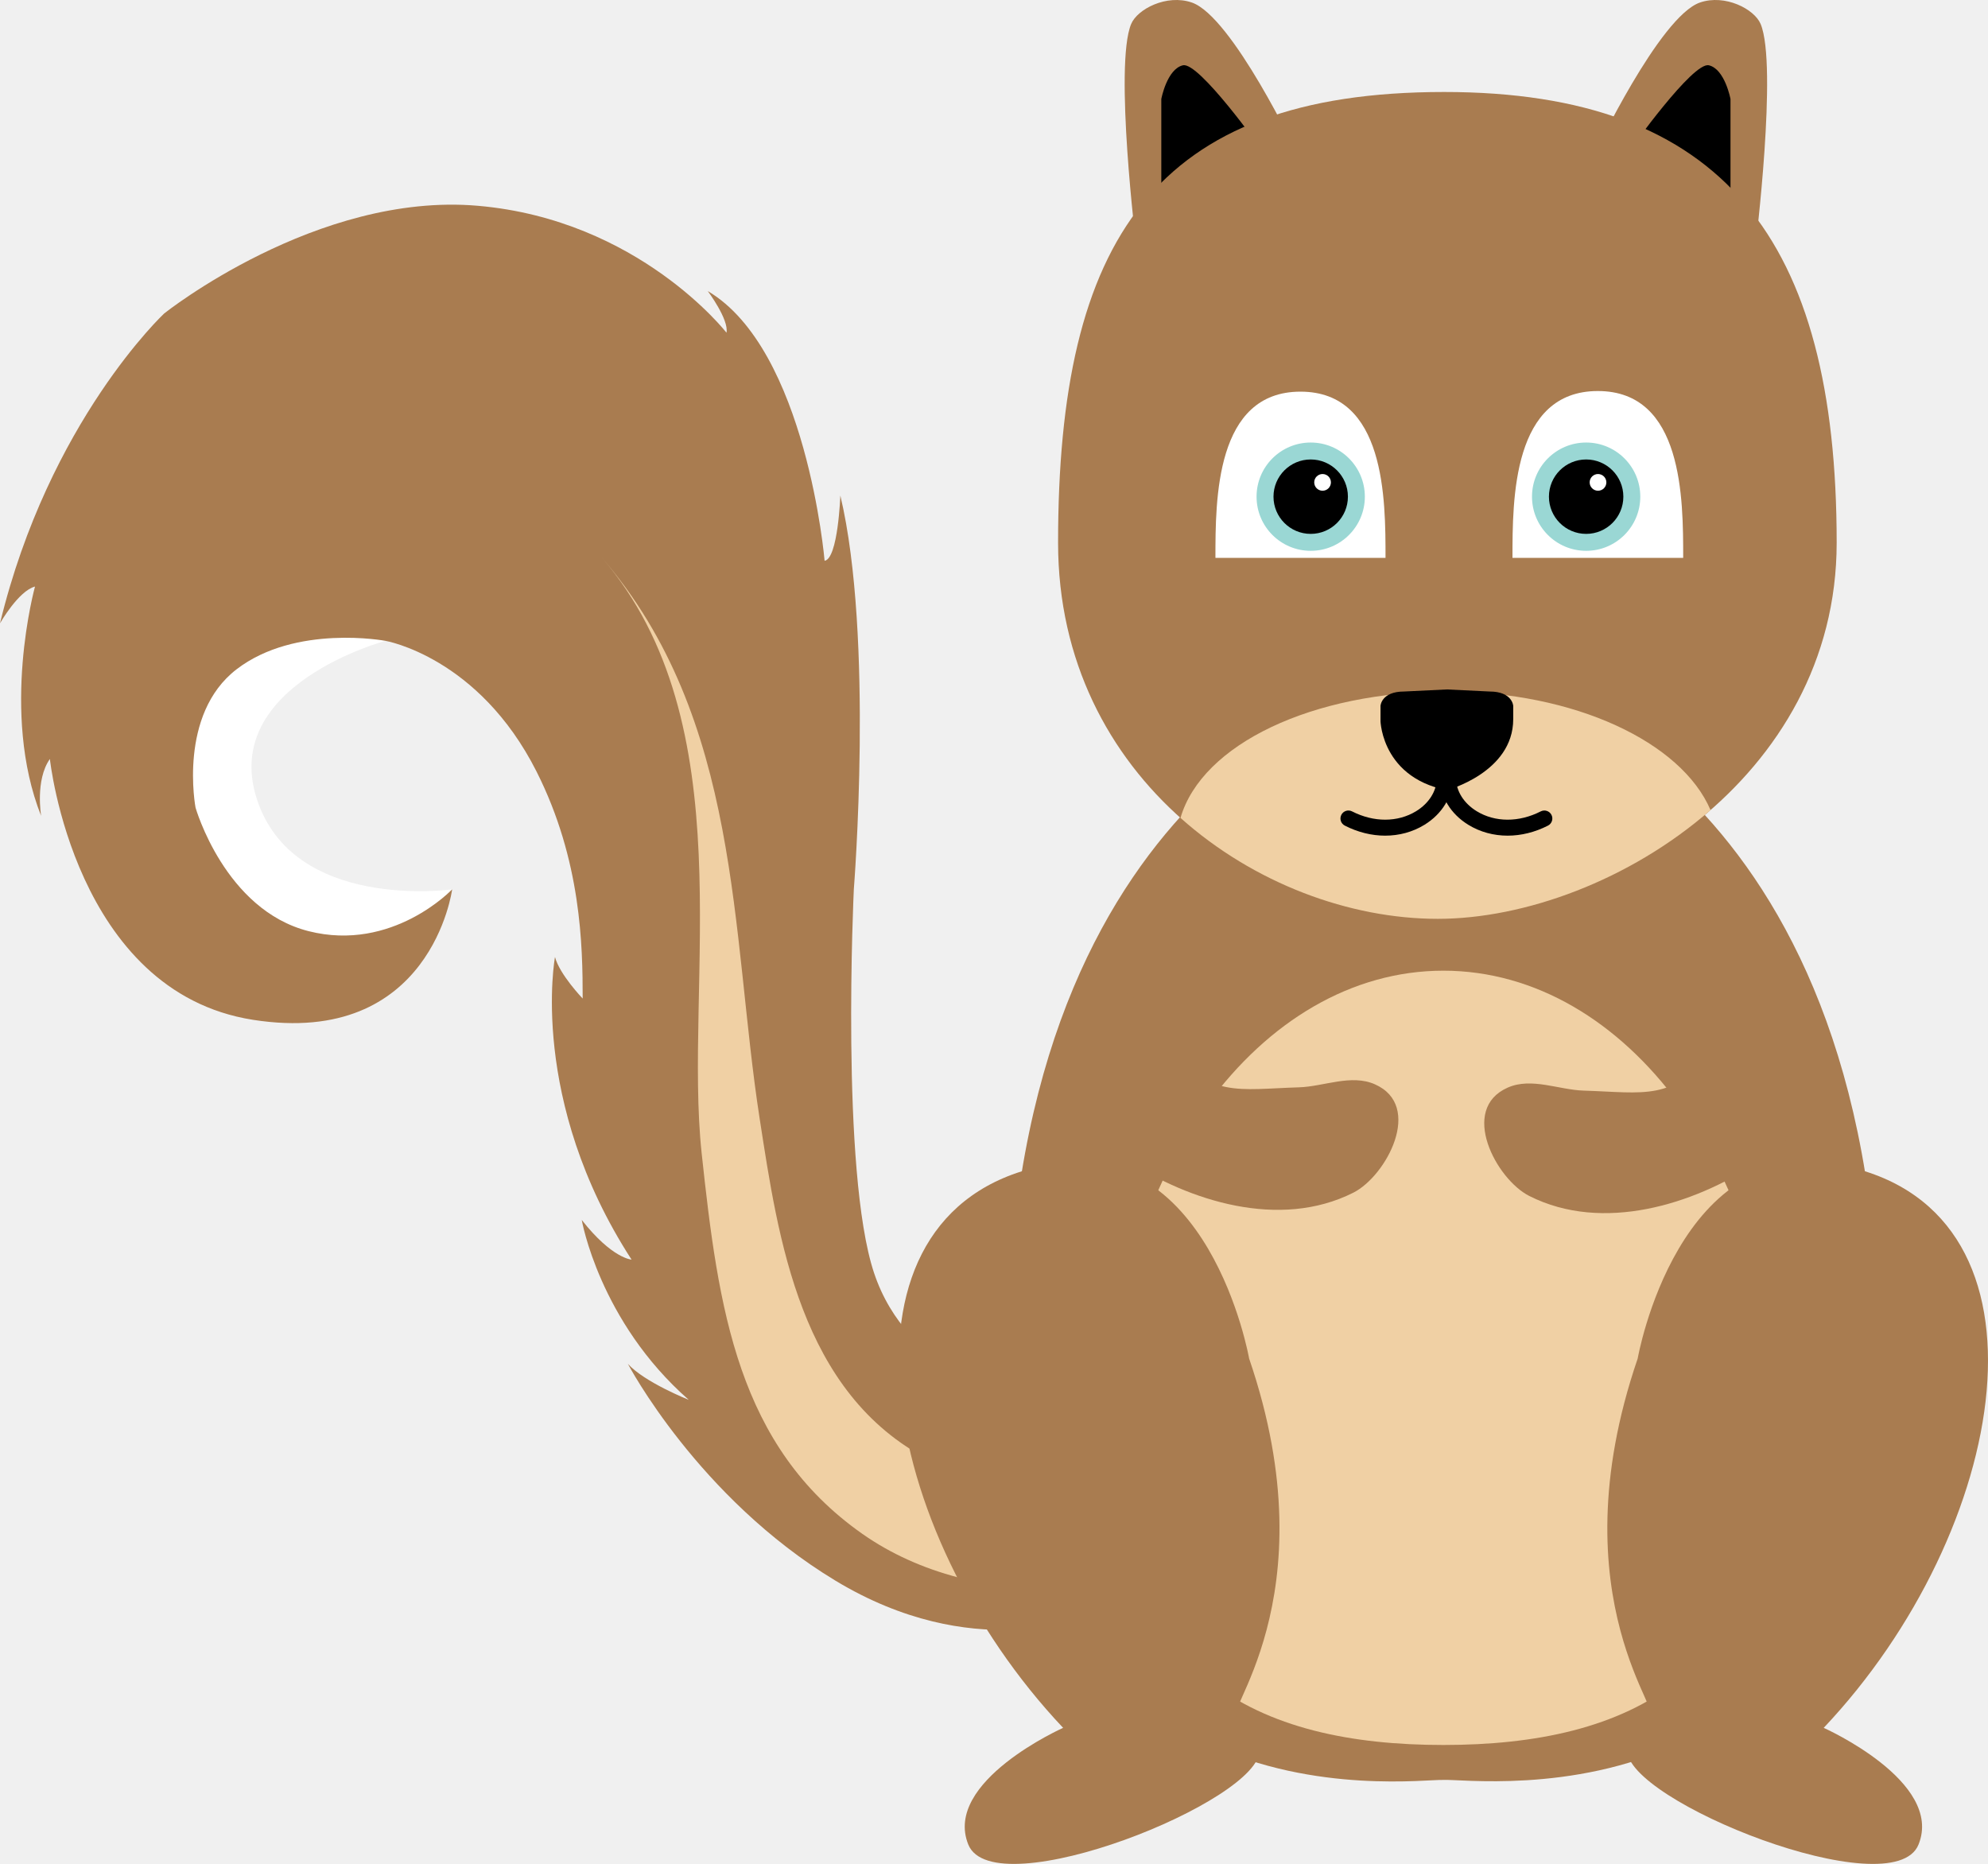
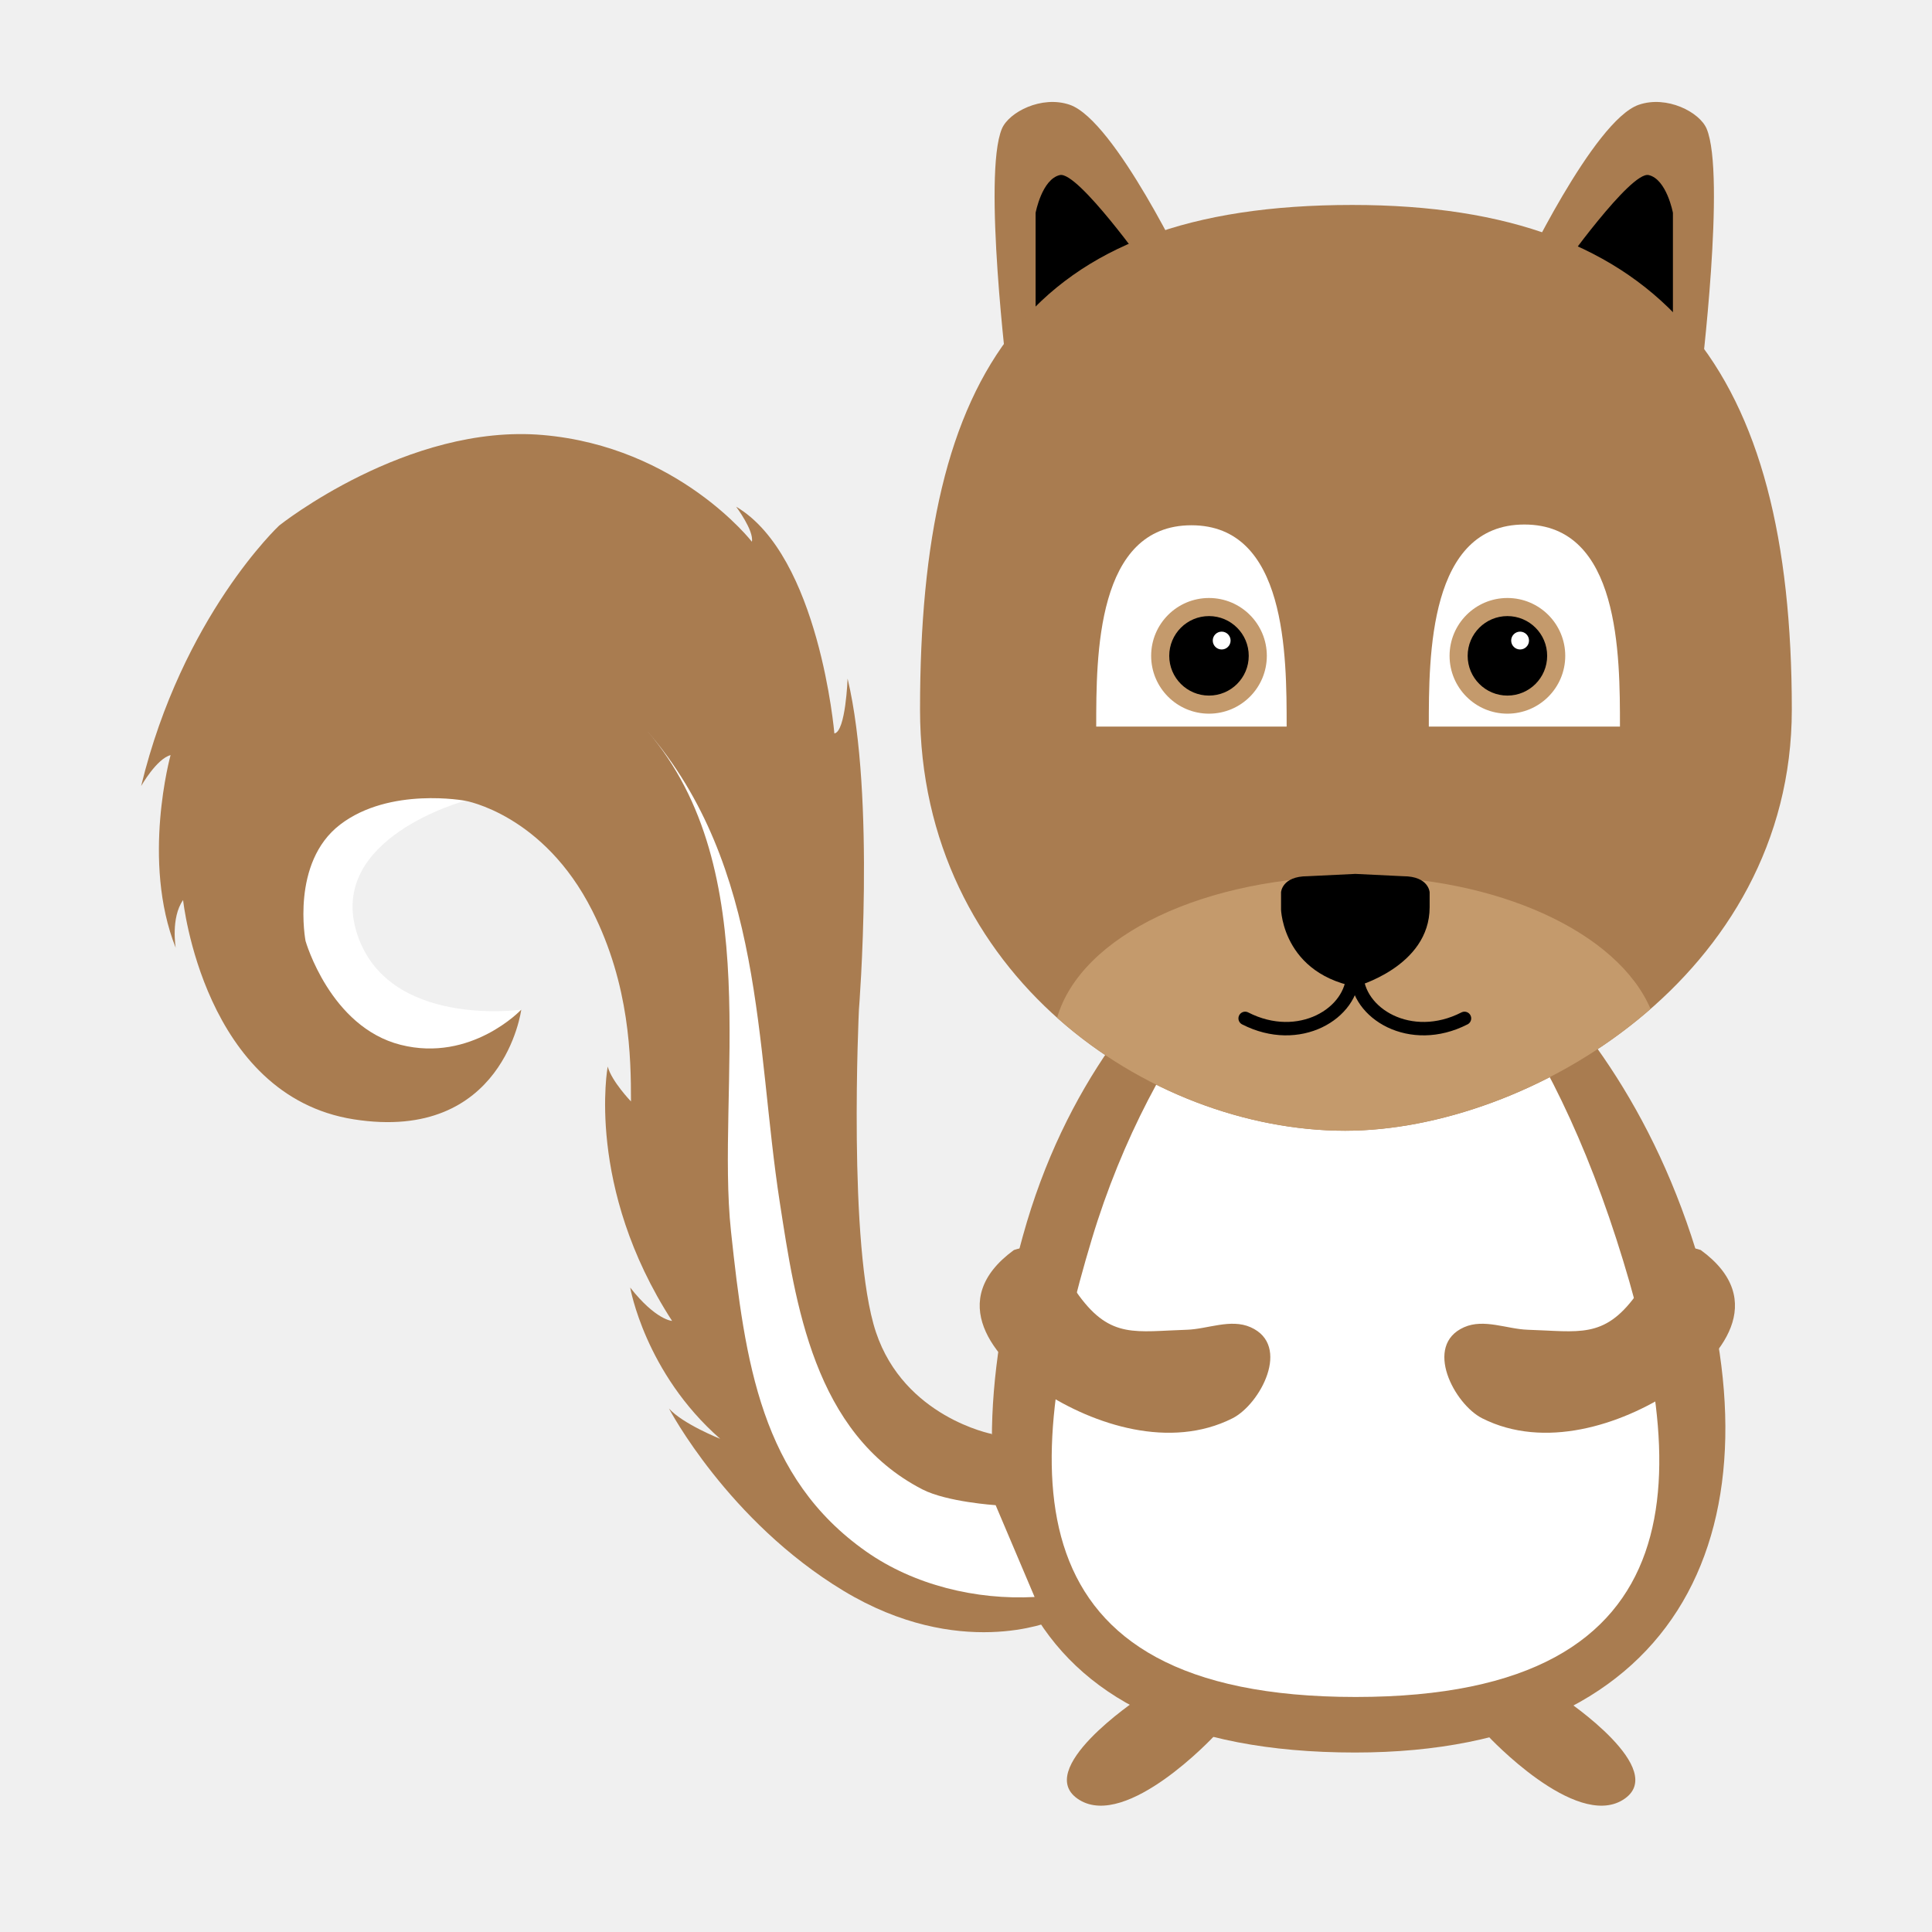
- <svg xmlns="http://www.w3.org/2000/svg" version="1.1" id="Layer_1" x="0px" y="0px" width="153.769px" height="144.168px" viewBox="0 0 153.769 144.168" enable-background="new 0 0 153.769 144.168" xml:space="preserve">
+ <svg xmlns="http://www.w3.org/2000/svg" version="1.1" id="Layer_1" x="0px" y="0px" width="576px" height="576px" viewBox="0 0 576 576" enable-background="new 0 0 576 576" xml:space="preserve">
+   <path fill="#A97C50" d="M504.239,368.486c28.309,85.52-1.745,154.005-100.235,154.005c-103.632,0-123.071-67.183-99.048-154.005  c24.976-90.263,99.295-115.795,99.295-115.795S474.36,278.223,504.239,368.486z" />
+   <path fill="#FFFFFF" d="M481.898,369.42c21.711,67.255,27.123,136.51-77.728,136.51s-99.028-68.837-78.659-136.51  c18.014-59.849,56.409-103.508,78.59-104.631C425.226,263.719,459.203,299.112,481.898,369.42z" />
+   <path fill="#A97C50" d="M300.435,112.845c0,0-7.489-60.69-1.742-74.446c2.076-4.97,11.862-10.041,20.237-7.163  c13.52,4.648,35.281,50.68,35.281,50.68L300.435,112.845z" />
+   <path d="M308.753,100.479V63.45c0,0,1.864-10.002,7.221-11.256c5.357-1.254,26.176,28.078,26.176,28.078L308.753,100.479z" />
+   <path fill="#A97C50" d="M507.077,112.845c0,0,7.489-60.69,1.742-74.446c-2.076-4.97-11.862-10.041-20.237-7.163  c-13.52,4.648-35.281,50.68-35.281,50.68L507.077,112.845z" />
+   <path d="M498.759,100.479V63.45c0,0-1.864-10.002-7.22-11.256c-5.357-1.254-26.176,28.078-26.176,28.078L498.759,100.479z" />
+   <path fill="#A97C50" d="M534.205,211.564c0,79.197-78.133,125.552-133.168,125.552c-58.192,0-126.741-46.355-126.741-125.552  c0-101.071,32.034-150.46,128.857-150.46C496.468,61.104,534.205,110.493,534.205,211.564z" />
  <g>
-     <path fill="#A97C50" d="M145.321,101.766c-1.41-42.034-28.492-48.69-28.492-48.69h-5.053h-0.261h-5.052   c0,0-27.082,6.657-28.493,48.69c-1.361,40.562,31.352,35.788,33.676,35.906C113.986,137.505,146.682,142.328,145.321,101.766z" />
-     <path fill="#F0D0A4" d="M137.419,110.296c0,19.448-11.54,24.672-25.774,24.672c-14.235,0-25.773-5.224-25.773-24.672   c0-19.45,11.538-35.217,25.773-35.217C125.879,75.079,137.419,90.846,137.419,110.296z" />
-     <path fill="#C49A6C" d="M83.98,70.626" />
-     <path fill="#C49A6C" d="M83.838,71.519" />
-     <path fill="#C49A6C" d="M83.909,70.999" />
-     <path fill="#A97C50" d="M84.57,76.767c-6.317,4.609-1.902,10.021,2.59,12.968c4.804,3.151,11.811,5.392,17.516,2.515   c2.563-1.292,5.444-6.711,1.672-8.382c-1.835-0.813-3.957,0.173-5.866,0.232c-4.696,0.145-6.989,0.853-9.917-3.132   C89.067,78.93,87.944,75.606,84.57,76.767z" />
-     <path fill="#FFFFFF" d="M34.974,68.789c0,0-12.331,1.745-15.123-7.036s9.965-12.188,9.965-12.188l-5.524-8.625L9.046,54.935   l4.293,15.314l7.993,4.885l7.993-0.888L34.974,68.789z" />
-     <path fill="#A97C50" d="M78.277,107.828c0,0-8.064-1.553-10.671-9.373s-1.564-29.666-1.564-29.666s1.564-19.514-1.043-30.462   c0,0-0.174,4.882-1.217,5.048c0,0-1.39-16.344-9.037-20.862c0,0,1.65,2.206,1.447,3.221c0,0-6.77-8.734-19.227-9.817   s-24.264,8.327-24.264,8.327S3.791,32.572,0,48.211c0,0,1.422-2.505,2.708-2.844c0,0-2.708,9.749,0.474,17.738   c0,0-0.474-2.776,0.677-4.401c0,0,1.896,18.008,15.707,20.175c13.811,2.166,15.407-10.09,15.407-10.09s-4.604,4.875-11.098,3.234   c-6.493-1.641-8.75-9.557-8.75-9.557s-1.382-7.211,3.185-10.707s11.505-2.192,11.505-2.192s7.205,1.233,11.686,10.11   c3.467,6.869,3.568,13.489,3.568,17.556c0,0-1.784-1.855-2.141-3.211c0,0-2.069,11.06,5.922,23.404c0,0-1.499-0.071-3.853-3.068   c0,0,1.356,7.849,8.277,13.914c0,0-3.425-1.358-4.709-2.784c0,0,5.423,10.348,16.055,16.77s19.158,2.783,19.158,2.783   L78.277,107.828z" />
-     <path fill="#F0D0A4" d="M46.538,43.113c11.101,12.865,6.333,33.019,7.732,46.065c1.299,12.111,2.779,22.676,12.433,29.462   c4.416,3.104,10.136,4.474,15.5,4.186c-1.194-2.815-2.388-5.631-3.583-8.446c0,0-4.492-0.294-6.741-1.454   c-10.01-5.161-11.68-17.126-13.123-26.421C56.528,72.13,57.353,55.646,46.538,43.113z" />
-     <path fill="#A97C50" d="M138.397,77.022c6.317,4.609,1.902,10.021-2.59,12.968c-4.804,3.151-11.811,5.392-17.516,2.515   c-2.563-1.292-5.444-6.711-1.672-8.382c1.835-0.813,3.957,0.173,5.866,0.232c4.696,0.145,6.989,0.853,9.917-3.132   C133.901,79.184,135.023,75.86,138.397,77.022z" />
-     <path fill="#A97C50" d="M87.898,19.104c0,0-1.735-14.062-0.404-17.25c0.481-1.151,2.748-2.327,4.689-1.66   c3.133,1.077,8.175,11.743,8.175,11.743L87.898,19.104z" />
-     <path d="M89.825,16.238v-8.58c0,0,0.432-2.318,1.673-2.608c1.241-0.29,6.065,6.506,6.065,6.506L89.825,16.238z" />
-     <path fill="#A97C50" d="M135.778,19.104c0,0,1.735-14.062,0.404-17.25c-0.481-1.151-2.748-2.327-4.689-1.66   c-3.133,1.077-8.175,11.743-8.175,11.743L135.778,19.104z" />
-     <path d="M133.851,16.238v-8.58c0,0-0.432-2.318-1.673-2.608s-6.065,6.506-6.065,6.506L133.851,16.238z" />
-     <path fill="#A97C50" d="M142.064,41.978c0,18.351-18.104,29.091-30.856,29.091c-13.483,0-29.367-10.741-29.367-29.091   c0-23.419,7.422-34.863,29.857-34.863C133.32,7.115,142.064,18.559,142.064,41.978z" />
-     <path fill="#C49A6C" d="M132.306,62.653" />
-     <path fill="#F0D0A4" d="M91.31,63.262c5.677,5.069,13.093,7.807,19.898,7.807c6.689,0,14.849-2.957,21.098-8.415   c-2.248-5.262-10.52-9.167-20.383-9.167C101.518,53.486,92.967,57.56,91.31,63.262C91.337,63.171,91.281,63.352,91.31,63.262z" />
-     <path d="M115.22,53.486l-3.307-0.16l-3.307,0.16c-1.77,0-1.825,1.11-1.825,1.11V55.8c0-0.645-0.244,4.262,5.132,5.317   c0,0,5.132-1.361,5.132-5.491v-1.03C117.045,54.596,116.99,53.486,115.22,53.486z" />
-     <path d="M116.612,64.635c-1.078,0-2.122-0.279-3.033-0.836c-1.371-0.838-2.189-2.185-2.189-3.601c0-0.341,0.276-0.617,0.617-0.617   c0.341,0,0.617,0.276,0.617,0.617c0,0.983,0.598,1.936,1.599,2.548c1.419,0.868,3.27,0.872,4.95,0.012   c0.303-0.155,0.675-0.035,0.831,0.268c0.155,0.303,0.035,0.675-0.268,0.831C118.721,64.375,117.651,64.635,116.612,64.635z" />
-     <path fill="#FFFFFF" d="M94.012,43.151c0-4.536,0-12.858,6.578-12.858s6.578,8.322,6.578,12.858H94.012z" />
-     <circle fill="#9AD7D4" cx="101.381" cy="38.416" r="4.188" />
-     <circle cx="101.381" cy="38.416" r="2.878" />
-     <circle fill="#FFFFFF" cx="102.299" cy="37.31" r="0.646" />
-     <path fill="#FFFFFF" d="M116.988,43.151c0-4.554,0-12.906,6.602-12.906c6.602,0,6.602,8.353,6.602,12.906H116.988z" />
-     <circle fill="#9AD7D4" cx="122.686" cy="38.416" r="4.188" />
-     <circle cx="122.686" cy="38.416" r="2.878" />
-     <circle fill="#FFFFFF" cx="123.604" cy="37.31" r="0.646" />
-     <path d="M107.141,64.635c-1.039,0-2.109-0.259-3.123-0.778c-0.303-0.155-0.423-0.527-0.268-0.831   c0.155-0.304,0.526-0.424,0.831-0.268c1.68,0.86,3.53,0.855,4.949-0.012c1.001-0.612,1.599-1.565,1.599-2.548   c0-0.341,0.276-0.617,0.617-0.617c0.341,0,0.617,0.276,0.617,0.617c0,1.417-0.819,2.763-2.19,3.601   C109.263,64.356,108.219,64.635,107.141,64.635z" />
-     <g>
-       <g>
-         <g>
-           <path fill="#A97C50" d="M111.953,54.201" />
-         </g>
-       </g>
-     </g>
-     <g>
-       <path fill="#A97C50" d="M96.618,105.077c0,0-3.101-17.684-16.08-14.878c-16.965,3.667-12.695,28.211,1.693,43.444    c0,0-9.31,4.148-7.335,9.027c1.974,4.879,22.717-3.386,22.53-7.334c0,0,0.039-2.822-1.654-2.54    C94.079,133.078,103.036,123.827,96.618,105.077z" />
-       <path fill="#A97C50" d="M126.673,105.077c0,0,3.1-17.684,16.08-14.878c16.965,3.667,12.695,28.211-1.692,43.444    c0,0,9.309,4.148,7.334,9.027c-1.974,4.879-22.718-3.386-22.53-7.334c0,0-0.039-2.822,1.654-2.54    C129.211,133.078,120.255,123.827,126.673,105.077z" />
-     </g>
+     <path fill="#C49A6C" d="M492.092,300.797" />
+     <path fill="#C49A6C" d="M315.162,303.424c24.502,21.879,56.505,33.692,85.875,33.692c28.868,0,64.086-12.761,91.055-36.319   c-9.7-22.711-45.401-39.564-87.967-39.564C359.216,261.233,322.313,278.816,315.162,303.424   C315.277,303.03,315.033,303.814,315.162,303.424z" />
+     <path fill="#C49A6C" d="M314.203,306.973" />
+     <path fill="#C49A6C" d="M313.743,309.867" />
+     <path fill="#C49A6C" d="M313.975,308.181" />
  </g>
+   <path d="M418.351,261.233l-14.274-0.693l-14.274,0.693c-7.638,0-7.877,4.79-7.877,4.79v5.195c0-2.784-1.055,18.392,22.151,22.948  c0,0,22.151-5.874,22.151-23.699v-4.444C426.228,266.023,425.989,261.233,418.351,261.233z" />
+   <path fill="none" stroke="#000000" stroke-width="4" stroke-linecap="round" stroke-miterlimit="10" d="M404.482,290.197  c0,11.966,16.07,21.65,32.139,13.421" />
+   <path fill="#A97C50" d="M302.279,372.685c-20.468,14.935-6.163,32.473,8.393,42.022c15.566,10.212,38.273,17.472,56.759,8.149  c8.304-4.188,17.642-21.747,5.417-27.161c-5.946-2.633-12.821,0.562-19.007,0.753c-15.216,0.47-22.646,2.764-32.136-10.149  C316.849,379.693,313.211,368.922,302.279,372.685z" />
+   <path fill="#A97C50" d="M443.687,517.625c0,0,25.912,27.826,40.167,18.978c14.254-8.848-17.34-29.963-17.34-29.963L443.687,517.625z  " />
+   <path fill="#A97C50" d="M361.94,517.625c0,0-25.912,27.826-40.167,18.978c-14.254-8.848,17.34-29.963,17.34-29.963L361.94,517.625z" />
+   <path fill="#FFFFFF" d="M155.407,301.022c0,0-39.956,5.654-49.003-22.798c-9.047-28.453,32.289-39.492,32.289-39.492l-17.899-27.948  l-49.404,45.348l13.91,49.622l25.901,15.828l25.901-2.878L155.407,301.022z" />
+   <path fill="#A97C50" d="M295.723,427.523c0,0-26.13-5.031-34.577-30.372s-5.068-96.13-5.068-96.13s5.068-63.233-3.379-98.709  c0,0-0.563,15.819-3.942,16.356c0,0-4.505-52.959-29.282-67.6c0,0,5.348,7.147,4.69,10.438c0,0-21.938-28.3-62.303-31.81  s-78.624,26.981-78.624,26.981s-28.871,26.986-41.156,77.662c0,0,4.607-8.117,8.775-9.214c0,0-8.775,31.59,1.536,57.477  c0,0-1.536-8.994,2.194-14.26c0,0,6.143,58.354,50.896,65.374s49.924-32.696,49.924-32.696s-14.919,15.797-35.96,10.479  S91.092,280.53,91.092,280.53s-4.478-23.365,10.32-34.695c14.798-11.33,37.28-7.104,37.28-7.104s23.348,3.996,37.866,32.759  c11.236,22.259,11.56,43.71,11.56,56.889c0,0-5.78-6.012-6.937-10.405c0,0-6.705,35.839,19.191,75.839c0,0-4.856-0.231-12.486-9.942  c0,0,4.393,25.434,26.821,45.087c0,0-11.098-4.401-15.26-9.022c0,0,17.572,33.531,52.024,54.34  c34.451,20.81,62.08,9.017,62.08,9.017L295.723,427.523z" />
+   <path fill="#FFFFFF" d="M192.878,217.821c35.97,41.688,20.522,106.994,25.056,149.267c4.209,39.244,9.005,73.479,40.289,95.468  c14.31,10.058,32.843,14.499,50.226,13.563c-3.87-9.123-7.739-18.246-11.609-27.369c0,0-14.555-0.953-21.843-4.711  c-32.436-16.725-37.848-55.495-42.522-85.613C225.248,311.846,227.921,258.434,192.878,217.821z" />
+   <path fill="#FFFFFF" d="M326.822,216.629c0-21.179,0-60.028,28.387-60.028c28.387,0,28.387,38.849,28.387,60.028H326.822z" />
+   <circle fill="#C49A6C" cx="360.444" cy="195.528" r="17.244" />
+   <circle cx="360.444" cy="195.528" r="11.851" />
+   <circle fill="#FFFFFF" cx="364.225" cy="190.974" r="2.658" />
+   <path fill="#FFFFFF" d="M425.982,216.629c0-21.258,0-60.251,28.493-60.251c28.493,0,28.493,38.993,28.493,60.251H425.982z" />
+   <circle fill="#C49A6C" cx="449.414" cy="195.528" r="17.244" />
+   <circle cx="449.414" cy="195.528" r="11.851" />
+   <circle fill="#FFFFFF" cx="453.195" cy="190.974" r="2.658" />
+   <path fill="#A97C50" d="M507.064,372.685c20.468,14.935,6.163,32.473-8.393,42.022c-15.566,10.212-38.273,17.472-56.759,8.149  c-8.304-4.188-17.642-21.747-5.417-27.161c5.946-2.633,12.821,0.562,19.007,0.753c15.216,0.47,22.646,2.764,32.136-10.149  C492.494,379.693,496.133,368.922,507.064,372.685z" />
+   <path fill="none" stroke="#000000" stroke-width="4" stroke-linecap="round" stroke-miterlimit="10" d="M403.359,290.197  c0,11.966-16.07,21.65-32.139,13.421" />
</svg>
